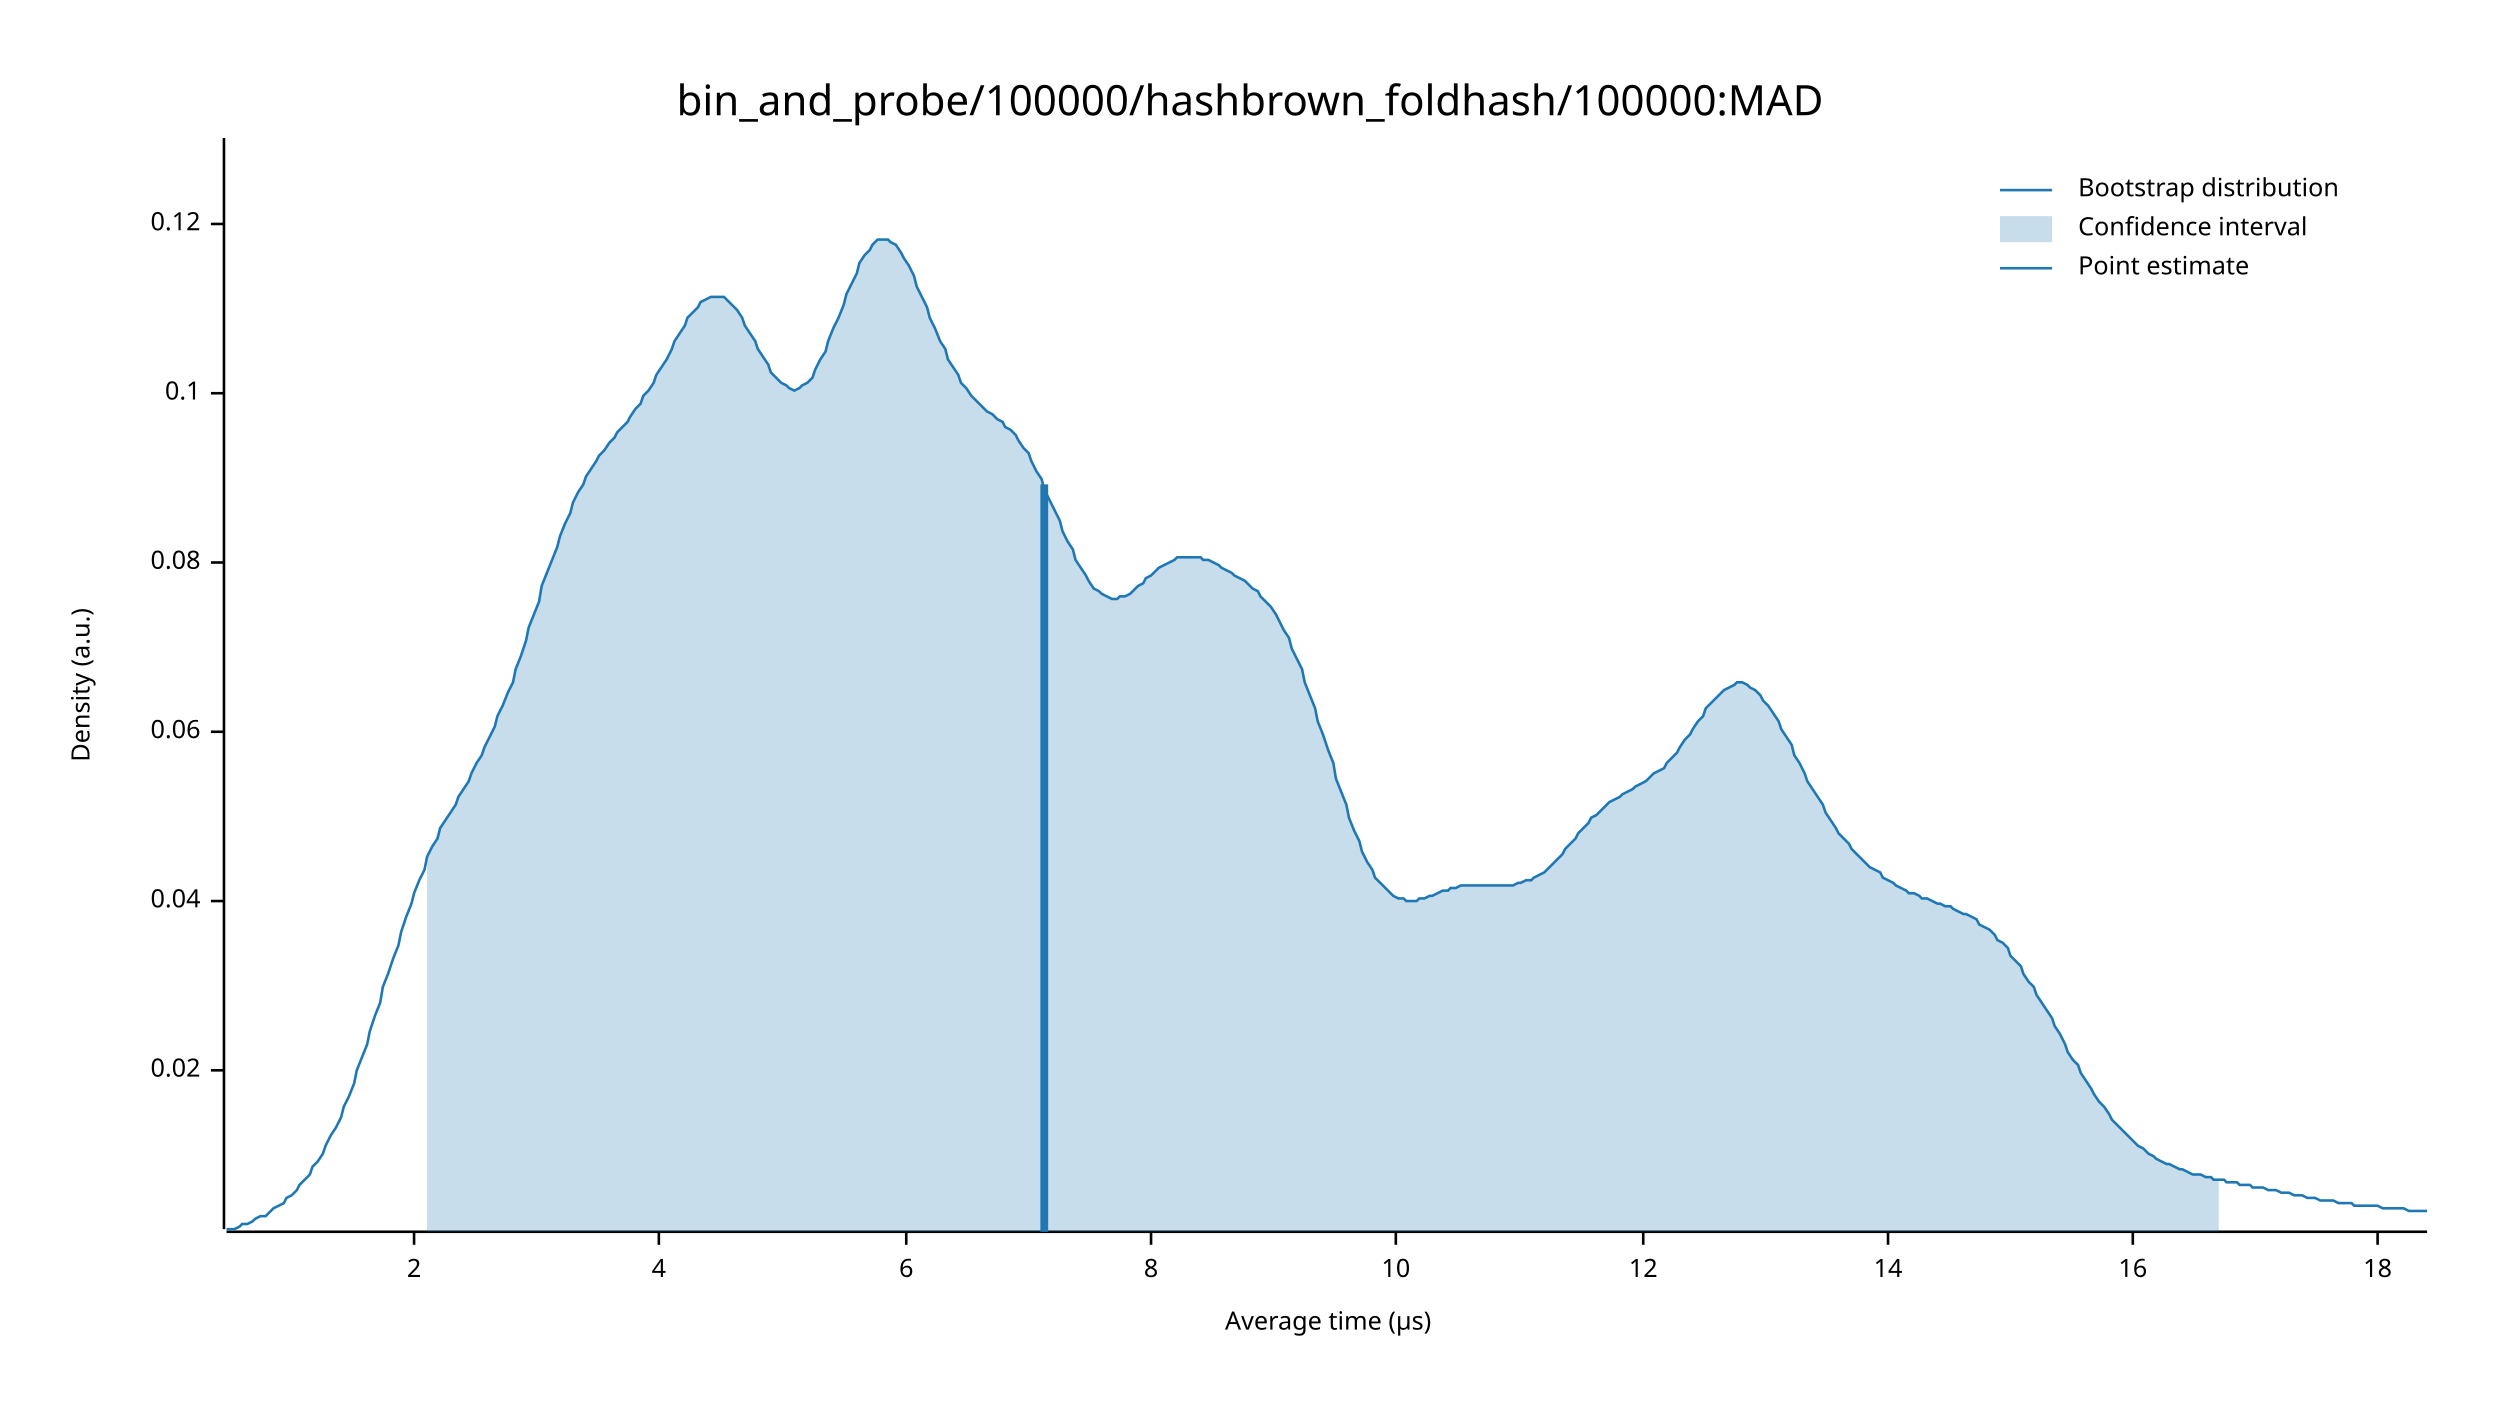
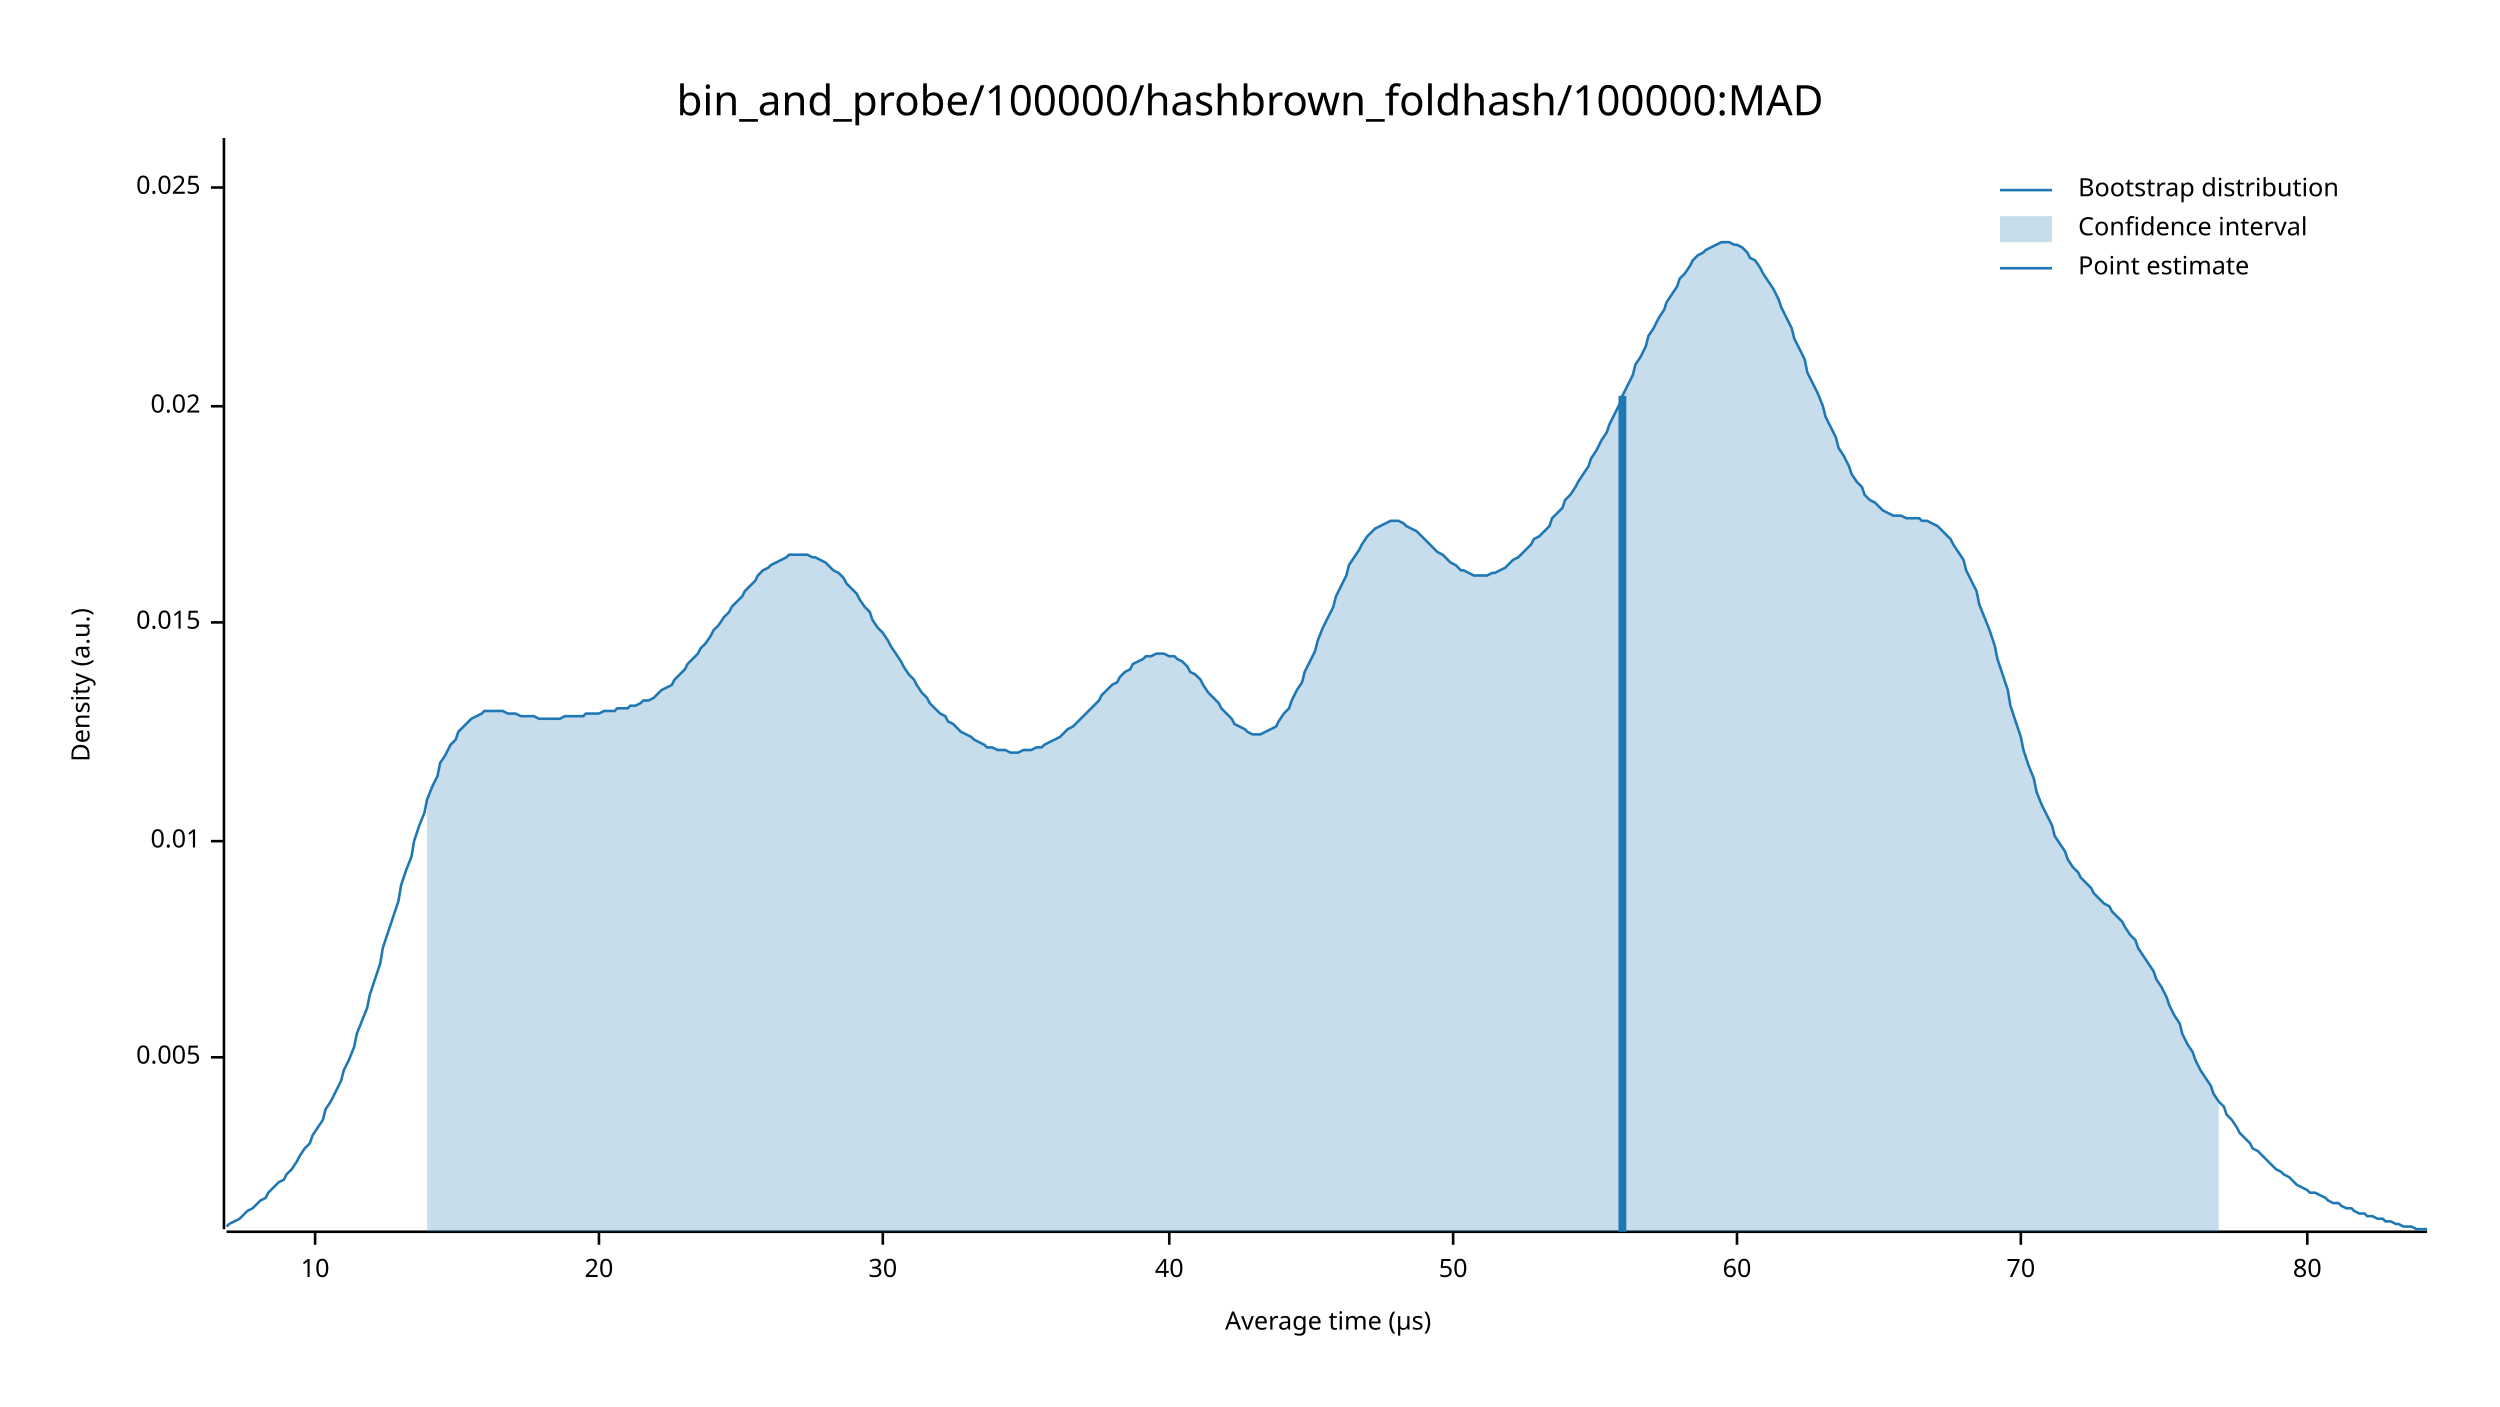
<svg xmlns="http://www.w3.org/2000/svg" width="960" height="540" viewBox="0 0 960 540">
  <text x="480" y="32" dy="0.76em" text-anchor="middle" font-family="sans-serif" font-size="16.129" opacity="1" fill="#000000">
bin_and_probe/100000/hashbrown_foldhash/100000:MAD
</text>
  <text x="27" y="263" dy="0.76em" text-anchor="middle" font-family="sans-serif" font-size="9.677" opacity="1" fill="#000000" transform="rotate(270, 27, 263)">
Density (a.u.)
</text>
  <text x="510" y="513" dy="-0.5ex" text-anchor="middle" font-family="sans-serif" font-size="9.677" opacity="1" fill="#000000">
Average time (µs)
</text>
  <polyline fill="none" opacity="1" stroke="#000000" stroke-width="1" points="86,53 86,472 " />
-   <text x="77" y="411" dy="0.5ex" text-anchor="end" font-family="sans-serif" font-size="9.677" opacity="1" fill="#000000">
+   <text x="77" y="406" dy="0.5ex" text-anchor="end" font-family="sans-serif" font-size="9.677" opacity="1" fill="#000000">
+ 0.005
+ </text>
+   <polyline fill="none" opacity="1" stroke="#000000" stroke-width="1" points="81,406 86,406 " />
+   <text x="77" y="323" dy="0.5ex" text-anchor="end" font-family="sans-serif" font-size="9.677" opacity="1" fill="#000000">
+ 0.01
+ </text>
+   <polyline fill="none" opacity="1" stroke="#000000" stroke-width="1" points="81,323 86,323 " />
+   <text x="77" y="239" dy="0.5ex" text-anchor="end" font-family="sans-serif" font-size="9.677" opacity="1" fill="#000000">
+ 0.015
+ </text>
+   <polyline fill="none" opacity="1" stroke="#000000" stroke-width="1" points="81,239 86,239 " />
+   <text x="77" y="156" dy="0.5ex" text-anchor="end" font-family="sans-serif" font-size="9.677" opacity="1" fill="#000000">
0.02
</text>
-   <polyline fill="none" opacity="1" stroke="#000000" stroke-width="1" points="81,411 86,411 " />
-   <text x="77" y="346" dy="0.5ex" text-anchor="end" font-family="sans-serif" font-size="9.677" opacity="1" fill="#000000">
- 0.04
+   <polyline fill="none" opacity="1" stroke="#000000" stroke-width="1" points="81,156 86,156 " />
+   <text x="77" y="72" dy="0.5ex" text-anchor="end" font-family="sans-serif" font-size="9.677" opacity="1" fill="#000000">
+ 0.025
</text>
-   <polyline fill="none" opacity="1" stroke="#000000" stroke-width="1" points="81,346 86,346 " />
-   <text x="77" y="281" dy="0.5ex" text-anchor="end" font-family="sans-serif" font-size="9.677" opacity="1" fill="#000000">
- 0.06
- </text>
-   <polyline fill="none" opacity="1" stroke="#000000" stroke-width="1" points="81,281 86,281 " />
-   <text x="77" y="216" dy="0.5ex" text-anchor="end" font-family="sans-serif" font-size="9.677" opacity="1" fill="#000000">
- 0.08
- </text>
-   <polyline fill="none" opacity="1" stroke="#000000" stroke-width="1" points="81,216 86,216 " />
-   <text x="77" y="151" dy="0.5ex" text-anchor="end" font-family="sans-serif" font-size="9.677" opacity="1" fill="#000000">
- 0.1
- </text>
-   <polyline fill="none" opacity="1" stroke="#000000" stroke-width="1" points="81,151 86,151 " />
-   <text x="77" y="86" dy="0.5ex" text-anchor="end" font-family="sans-serif" font-size="9.677" opacity="1" fill="#000000">
- 0.12
- </text>
-   <polyline fill="none" opacity="1" stroke="#000000" stroke-width="1" points="81,86 86,86 " />
+   <polyline fill="none" opacity="1" stroke="#000000" stroke-width="1" points="81,72 86,72 " />
  <polyline fill="none" opacity="1" stroke="#000000" stroke-width="1" points="87,473 932,473 " />
-   <text x="159" y="483" dy="0.76em" text-anchor="middle" font-family="sans-serif" font-size="9.677" opacity="1" fill="#000000">
- 2
- </text>
-   <polyline fill="none" opacity="1" stroke="#000000" stroke-width="1" points="159,473 159,478 " />
-   <text x="253" y="483" dy="0.76em" text-anchor="middle" font-family="sans-serif" font-size="9.677" opacity="1" fill="#000000">
- 4
- </text>
-   <polyline fill="none" opacity="1" stroke="#000000" stroke-width="1" points="253,473 253,478 " />
-   <text x="348" y="483" dy="0.76em" text-anchor="middle" font-family="sans-serif" font-size="9.677" opacity="1" fill="#000000">
- 6
- </text>
-   <polyline fill="none" opacity="1" stroke="#000000" stroke-width="1" points="348,473 348,478 " />
-   <text x="442" y="483" dy="0.76em" text-anchor="middle" font-family="sans-serif" font-size="9.677" opacity="1" fill="#000000">
- 8
- </text>
-   <polyline fill="none" opacity="1" stroke="#000000" stroke-width="1" points="442,473 442,478 " />
-   <text x="536" y="483" dy="0.76em" text-anchor="middle" font-family="sans-serif" font-size="9.677" opacity="1" fill="#000000">
+   <text x="121" y="483" dy="0.76em" text-anchor="middle" font-family="sans-serif" font-size="9.677" opacity="1" fill="#000000">
10
</text>
-   <polyline fill="none" opacity="1" stroke="#000000" stroke-width="1" points="536,473 536,478 " />
-   <text x="631" y="483" dy="0.76em" text-anchor="middle" font-family="sans-serif" font-size="9.677" opacity="1" fill="#000000">
- 12
+   <polyline fill="none" opacity="1" stroke="#000000" stroke-width="1" points="121,473 121,478 " />
+   <text x="230" y="483" dy="0.76em" text-anchor="middle" font-family="sans-serif" font-size="9.677" opacity="1" fill="#000000">
+ 20
</text>
-   <polyline fill="none" opacity="1" stroke="#000000" stroke-width="1" points="631,473 631,478 " />
-   <text x="725" y="483" dy="0.76em" text-anchor="middle" font-family="sans-serif" font-size="9.677" opacity="1" fill="#000000">
- 14
+   <polyline fill="none" opacity="1" stroke="#000000" stroke-width="1" points="230,473 230,478 " />
+   <text x="339" y="483" dy="0.76em" text-anchor="middle" font-family="sans-serif" font-size="9.677" opacity="1" fill="#000000">
+ 30
</text>
-   <polyline fill="none" opacity="1" stroke="#000000" stroke-width="1" points="725,473 725,478 " />
-   <text x="819" y="483" dy="0.76em" text-anchor="middle" font-family="sans-serif" font-size="9.677" opacity="1" fill="#000000">
- 16
+   <polyline fill="none" opacity="1" stroke="#000000" stroke-width="1" points="339,473 339,478 " />
+   <text x="449" y="483" dy="0.76em" text-anchor="middle" font-family="sans-serif" font-size="9.677" opacity="1" fill="#000000">
+ 40
</text>
-   <polyline fill="none" opacity="1" stroke="#000000" stroke-width="1" points="819,473 819,478 " />
-   <text x="913" y="483" dy="0.76em" text-anchor="middle" font-family="sans-serif" font-size="9.677" opacity="1" fill="#000000">
- 18
+   <polyline fill="none" opacity="1" stroke="#000000" stroke-width="1" points="449,473 449,478 " />
+   <text x="558" y="483" dy="0.76em" text-anchor="middle" font-family="sans-serif" font-size="9.677" opacity="1" fill="#000000">
+ 50
</text>
-   <polyline fill="none" opacity="1" stroke="#000000" stroke-width="1" points="913,473 913,478 " />
-   <polyline fill="none" opacity="1" stroke="#1F78B4" stroke-width="1" points="87,472 88,472 90,472 92,471 93,470 95,470 97,469 98,468 100,467 102,467 103,466 105,464 107,463 109,462 110,460 112,459 114,457 115,455 117,453 119,451 120,448 122,446 124,443 125,440 127,436 129,433 131,429 132,425 134,421 136,416 137,411 139,406 141,401 142,396 144,390 146,385 147,379 149,374 151,368 153,363 154,358 156,352 158,347 159,343 161,338 163,334 164,329 166,325 168,322 169,318 171,315 173,312 175,309 176,306 178,303 180,300 181,297 183,293 185,290 186,287 188,283 190,279 191,275 193,271 195,266 197,262 198,257 200,252 202,246 203,241 205,236 207,231 208,225 210,220 212,215 214,210 215,206 217,201 219,197 220,193 222,189 224,186 225,183 227,180 229,177 230,175 232,173 234,170 236,168 237,166 239,164 241,162 242,160 244,157 246,155 247,152 249,150 251,147 252,144 254,141 256,138 258,134 259,131 261,128 263,125 264,122 266,120 268,118 269,116 271,115 273,114 274,114 276,114 278,114 280,116 281,117 283,119 285,122 286,125 288,128 290,131 291,134 293,137 295,140 296,143 298,145 300,147 302,148 303,149 305,150 307,149 308,148 310,147 312,145 313,142 315,138 317,135 318,131 320,126 322,122 324,117 325,113 327,109 329,105 330,101 332,98 334,96 335,94 337,92 339,92 341,92 342,93 344,94 346,97 347,99 349,102 351,106 352,110 354,114 356,118 357,122 359,126 361,131 363,134 364,138 366,141 368,144 369,147 371,149 373,152 374,153 376,155 378,157 379,158 381,159 383,161 385,162 386,164 388,165 390,167 391,169 393,172 395,174 396,177 398,181 400,184 401,188 403,192 405,196 407,200 408,204 410,208 412,211 413,215 415,218 417,221 418,223 420,226 422,227 423,228 425,229 427,230 429,230 430,229 432,229 434,228 435,227 437,225 439,224 440,222 442,221 444,219 445,218 447,217 449,216 451,215 452,214 454,214 456,214 457,214 459,214 461,214 462,215 464,215 466,216 468,217 469,218 471,219 473,220 474,221 476,222 478,223 479,224 481,226 483,227 484,229 486,231 488,233 490,236 491,238 493,242 495,245 496,249 498,253 500,257 501,262 503,267 505,272 506,277 508,282 510,288 512,293 513,299 515,304 517,309 518,314 520,319 522,323 523,327 525,331 527,334 528,337 530,339 532,341 534,343 535,344 537,345 539,345 540,346 542,346 544,346 545,345 547,345 549,344 550,344 552,343 554,342 556,342 557,341 559,341 561,340 562,340 564,340 566,340 567,340 569,340 571,340 573,340 574,340 576,340 578,340 579,340 581,340 583,339 584,339 586,338 588,338 589,337 591,336 593,335 595,333 596,332 598,330 600,328 601,326 603,324 605,322 606,320 608,318 610,316 611,314 613,313 615,311 617,309 618,308 620,307 622,306 623,305 625,304 627,303 628,302 630,301 632,300 633,299 635,297 637,296 639,295 640,293 642,291 644,289 645,287 647,284 649,282 650,280 652,277 654,275 655,272 657,270 659,268 661,266 662,265 664,264 666,263 667,262 669,262 671,263 672,264 674,265 676,267 677,269 679,271 681,274 683,277 684,280 686,283 688,286 689,290 691,293 693,297 694,300 696,303 698,306 700,309 701,312 703,315 705,318 706,320 708,322 710,324 711,326 713,328 715,330 716,331 718,333 720,334 722,335 723,337 725,338 727,339 728,340 730,341 732,342 733,343 735,343 737,344 738,345 740,345 742,346 744,347 745,347 747,348 749,348 750,349 752,350 754,351 755,351 757,352 759,353 760,355 762,356 764,357 766,359 767,361 769,362 771,364 772,367 774,369 776,371 777,374 779,377 781,379 782,382 784,385 786,388 788,391 789,394 791,397 793,401 794,404 796,407 798,409 799,412 801,415 803,418 804,420 806,423 808,425 810,428 811,430 813,432 815,434 816,435 818,437 820,439 821,440 823,441 825,443 827,444 828,445 830,446 832,447 833,447 835,448 837,449 838,449 840,450 842,451 843,451 845,451 847,452 849,452 850,453 852,453 854,453 855,454 857,454 859,454 860,455 862,455 864,455 865,456 867,456 869,456 871,457 872,457 874,457 876,458 877,458 879,458 881,459 882,459 884,459 886,460 887,460 889,460 891,461 893,461 894,461 896,461 898,462 899,462 901,462 903,462 904,463 906,463 908,463 909,463 911,463 913,463 915,464 916,464 918,464 920,464 921,464 923,464 925,465 926,465 928,465 930,465 932,465 " />
-   <polygon opacity="0.25" fill="#1F78B4" points="164,329 166,325 168,322 169,318 171,315 173,312 175,309 176,306 178,303 180,300 181,297 183,293 185,290 186,287 188,283 190,279 191,275 193,271 195,266 197,262 198,257 200,252 202,246 203,241 205,236 207,231 208,225 210,220 212,215 214,210 215,206 217,201 219,197 220,193 222,189 224,186 225,183 227,180 229,177 230,175 232,173 234,170 236,168 237,166 239,164 241,162 242,160 244,157 246,155 247,152 249,150 251,147 252,144 254,141 256,138 258,134 259,131 261,128 263,125 264,122 266,120 268,118 269,116 271,115 273,114 274,114 276,114 278,114 280,116 281,117 283,119 285,122 286,125 288,128 290,131 291,134 293,137 295,140 296,143 298,145 300,147 302,148 303,149 305,150 307,149 308,148 310,147 312,145 313,142 315,138 317,135 318,131 320,126 322,122 324,117 325,113 327,109 329,105 330,101 332,98 334,96 335,94 337,92 339,92 341,92 342,93 344,94 346,97 347,99 349,102 351,106 352,110 354,114 356,118 357,122 359,126 361,131 363,134 364,138 366,141 368,144 369,147 371,149 373,152 374,153 376,155 378,157 379,158 381,159 383,161 385,162 386,164 388,165 390,167 391,169 393,172 395,174 396,177 398,181 400,184 401,188 403,192 405,196 407,200 408,204 410,208 412,211 413,215 415,218 417,221 418,223 420,226 422,227 423,228 425,229 427,230 429,230 430,229 432,229 434,228 435,227 437,225 439,224 440,222 442,221 444,219 445,218 447,217 449,216 451,215 452,214 454,214 456,214 457,214 459,214 461,214 462,215 464,215 466,216 468,217 469,218 471,219 473,220 474,221 476,222 478,223 479,224 481,226 483,227 484,229 486,231 488,233 490,236 491,238 493,242 495,245 496,249 498,253 500,257 501,262 503,267 505,272 506,277 508,282 510,288 512,293 513,299 515,304 517,309 518,314 520,319 522,323 523,327 525,331 527,334 528,337 530,339 532,341 534,343 535,344 537,345 539,345 540,346 542,346 544,346 545,345 547,345 549,344 550,344 552,343 554,342 556,342 557,341 559,341 561,340 562,340 564,340 566,340 567,340 569,340 571,340 573,340 574,340 576,340 578,340 579,340 581,340 583,339 584,339 586,338 588,338 589,337 591,336 593,335 595,333 596,332 598,330 600,328 601,326 603,324 605,322 606,320 608,318 610,316 611,314 613,313 615,311 617,309 618,308 620,307 622,306 623,305 625,304 627,303 628,302 630,301 632,300 633,299 635,297 637,296 639,295 640,293 642,291 644,289 645,287 647,284 649,282 650,280 652,277 654,275 655,272 657,270 659,268 661,266 662,265 664,264 666,263 667,262 669,262 671,263 672,264 674,265 676,267 677,269 679,271 681,274 683,277 684,280 686,283 688,286 689,290 691,293 693,297 694,300 696,303 698,306 700,309 701,312 703,315 705,318 706,320 708,322 710,324 711,326 713,328 715,330 716,331 718,333 720,334 722,335 723,337 725,338 727,339 728,340 730,341 732,342 733,343 735,343 737,344 738,345 740,345 742,346 744,347 745,347 747,348 749,348 750,349 752,350 754,351 755,351 757,352 759,353 760,355 762,356 764,357 766,359 767,361 769,362 771,364 772,367 774,369 776,371 777,374 779,377 781,379 782,382 784,385 786,388 788,391 789,394 791,397 793,401 794,404 796,407 798,409 799,412 801,415 803,418 804,420 806,423 808,425 810,428 811,430 813,432 815,434 816,435 818,437 820,439 821,440 823,441 825,443 827,444 828,445 830,446 832,447 833,447 835,448 837,449 838,449 840,450 842,451 843,451 845,451 847,452 849,452 850,453 852,453 852,473 164,473 " />
-   <polyline fill="none" opacity="1" stroke="#1F78B4" stroke-width="3" points="401,473 401,186 " />
+   <polyline fill="none" opacity="1" stroke="#000000" stroke-width="1" points="558,473 558,478 " />
+   <text x="667" y="483" dy="0.76em" text-anchor="middle" font-family="sans-serif" font-size="9.677" opacity="1" fill="#000000">
+ 60
+ </text>
+   <polyline fill="none" opacity="1" stroke="#000000" stroke-width="1" points="667,473 667,478 " />
+   <text x="776" y="483" dy="0.76em" text-anchor="middle" font-family="sans-serif" font-size="9.677" opacity="1" fill="#000000">
+ 70
+ </text>
+   <polyline fill="none" opacity="1" stroke="#000000" stroke-width="1" points="776,473 776,478 " />
+   <text x="886" y="483" dy="0.76em" text-anchor="middle" font-family="sans-serif" font-size="9.677" opacity="1" fill="#000000">
+ 80
+ </text>
+   <polyline fill="none" opacity="1" stroke="#000000" stroke-width="1" points="886,473 886,478 " />
+   <polyline fill="none" opacity="1" stroke="#1F78B4" stroke-width="1" points="87,471 88,470 90,469 92,468 93,467 95,465 97,464 98,463 100,461 102,460 103,458 105,456 107,454 109,453 110,451 112,449 114,446 115,444 117,441 119,439 120,436 122,433 124,430 125,426 127,423 129,419 131,415 132,411 134,407 136,402 137,397 139,392 141,387 142,382 144,376 146,370 147,364 149,358 151,352 153,346 154,340 156,334 158,329 159,323 161,317 163,312 164,307 166,302 168,298 169,293 171,290 173,286 175,284 176,281 178,279 180,277 181,276 183,275 185,274 186,273 188,273 190,273 191,273 193,273 195,274 197,274 198,274 200,275 202,275 203,275 205,275 207,276 208,276 210,276 212,276 214,276 215,276 217,275 219,275 220,275 222,275 224,275 225,274 227,274 229,274 230,274 232,273 234,273 236,273 237,272 239,272 241,272 242,271 244,271 246,270 247,269 249,269 251,268 252,267 254,265 256,264 258,263 259,261 261,259 263,257 264,255 266,253 268,251 269,249 271,247 273,244 274,242 276,240 278,237 280,235 281,233 283,231 285,229 286,227 288,225 290,223 291,221 293,219 295,218 296,217 298,216 300,215 302,214 303,213 305,213 307,213 308,213 310,213 312,214 313,214 315,215 317,216 318,217 320,219 322,220 324,222 325,224 327,226 329,228 330,230 332,233 334,235 335,238 337,241 339,243 341,246 342,248 344,251 346,254 347,256 349,259 351,261 352,263 354,266 356,268 357,270 359,272 361,274 363,275 364,277 366,278 368,280 369,281 371,282 373,283 374,284 376,285 378,286 379,287 381,287 383,288 385,288 386,288 388,289 390,289 391,289 393,288 395,288 396,288 398,287 400,287 401,286 403,285 405,284 407,283 408,282 410,280 412,279 413,278 415,276 417,274 418,273 420,271 422,269 423,267 425,265 427,263 429,262 430,260 432,258 434,257 435,255 437,254 439,253 440,252 442,252 444,251 445,251 447,251 449,252 451,252 452,253 454,254 456,256 457,258 459,259 461,261 462,263 464,266 466,268 468,270 469,272 471,274 473,276 474,278 476,279 478,280 479,281 481,282 483,282 484,282 486,281 488,280 490,279 491,277 493,274 495,272 496,269 498,265 500,262 501,258 503,254 505,250 506,246 508,241 510,237 512,233 513,229 515,225 517,221 518,217 520,214 522,211 523,209 525,206 527,204 528,203 530,202 532,201 534,200 535,200 537,200 539,201 540,202 542,203 544,204 545,205 547,207 549,209 550,210 552,212 554,213 556,215 557,216 559,217 561,219 562,219 564,220 566,221 567,221 569,221 571,221 573,220 574,220 576,219 578,218 579,217 581,215 583,214 584,213 586,211 588,209 589,207 591,206 593,204 595,202 596,199 598,197 600,195 601,192 603,190 605,187 606,185 608,182 610,179 611,176 613,173 615,169 617,166 618,163 620,159 622,155 623,152 625,148 627,144 628,140 630,137 632,133 633,129 635,126 637,122 639,119 640,116 642,113 644,110 645,107 647,105 649,102 650,100 652,98 654,97 655,96 657,95 659,94 661,93 662,93 664,93 666,94 667,94 669,95 671,97 672,99 674,100 676,103 677,105 679,108 681,111 683,115 684,118 686,122 688,126 689,130 691,134 693,138 694,143 696,147 698,151 700,156 701,160 703,164 705,168 706,172 708,175 710,179 711,182 713,185 715,187 716,190 718,192 720,193 722,195 723,196 725,197 727,198 728,198 730,198 732,199 733,199 735,199 737,199 738,200 740,200 742,201 744,202 745,203 747,205 749,207 750,209 752,212 754,215 755,219 757,223 759,227 760,232 762,237 764,242 766,248 767,253 769,259 771,265 772,271 774,277 776,283 777,288 779,294 781,299 782,304 784,309 786,313 788,317 789,321 791,324 793,327 794,330 796,333 798,335 799,337 801,339 803,341 804,343 806,345 808,347 810,348 811,350 813,352 815,354 816,356 818,359 820,361 821,364 823,367 825,370 827,373 828,376 830,379 832,383 833,386 835,390 837,393 838,397 840,401 842,404 843,407 845,411 847,414 849,417 850,420 852,423 854,425 855,428 857,430 859,433 860,435 862,437 864,439 865,441 867,442 869,444 871,446 872,447 874,449 876,450 877,451 879,452 881,454 882,455 884,456 886,457 887,458 889,458 891,459 893,460 894,461 896,462 898,462 899,463 901,464 903,464 904,465 906,466 908,466 909,467 911,467 913,468 915,468 916,469 918,469 920,470 921,470 923,471 925,471 926,471 928,472 930,472 932,472 " />
+   <polygon opacity="0.25" fill="#1F78B4" points="164,307 166,302 168,298 169,293 171,290 173,286 175,284 176,281 178,279 180,277 181,276 183,275 185,274 186,273 188,273 190,273 191,273 193,273 195,274 197,274 198,274 200,275 202,275 203,275 205,275 207,276 208,276 210,276 212,276 214,276 215,276 217,275 219,275 220,275 222,275 224,275 225,274 227,274 229,274 230,274 232,273 234,273 236,273 237,272 239,272 241,272 242,271 244,271 246,270 247,269 249,269 251,268 252,267 254,265 256,264 258,263 259,261 261,259 263,257 264,255 266,253 268,251 269,249 271,247 273,244 274,242 276,240 278,237 280,235 281,233 283,231 285,229 286,227 288,225 290,223 291,221 293,219 295,218 296,217 298,216 300,215 302,214 303,213 305,213 307,213 308,213 310,213 312,214 313,214 315,215 317,216 318,217 320,219 322,220 324,222 325,224 327,226 329,228 330,230 332,233 334,235 335,238 337,241 339,243 341,246 342,248 344,251 346,254 347,256 349,259 351,261 352,263 354,266 356,268 357,270 359,272 361,274 363,275 364,277 366,278 368,280 369,281 371,282 373,283 374,284 376,285 378,286 379,287 381,287 383,288 385,288 386,288 388,289 390,289 391,289 393,288 395,288 396,288 398,287 400,287 401,286 403,285 405,284 407,283 408,282 410,280 412,279 413,278 415,276 417,274 418,273 420,271 422,269 423,267 425,265 427,263 429,262 430,260 432,258 434,257 435,255 437,254 439,253 440,252 442,252 444,251 445,251 447,251 449,252 451,252 452,253 454,254 456,256 457,258 459,259 461,261 462,263 464,266 466,268 468,270 469,272 471,274 473,276 474,278 476,279 478,280 479,281 481,282 483,282 484,282 486,281 488,280 490,279 491,277 493,274 495,272 496,269 498,265 500,262 501,258 503,254 505,250 506,246 508,241 510,237 512,233 513,229 515,225 517,221 518,217 520,214 522,211 523,209 525,206 527,204 528,203 530,202 532,201 534,200 535,200 537,200 539,201 540,202 542,203 544,204 545,205 547,207 549,209 550,210 552,212 554,213 556,215 557,216 559,217 561,219 562,219 564,220 566,221 567,221 569,221 571,221 573,220 574,220 576,219 578,218 579,217 581,215 583,214 584,213 586,211 588,209 589,207 591,206 593,204 595,202 596,199 598,197 600,195 601,192 603,190 605,187 606,185 608,182 610,179 611,176 613,173 615,169 617,166 618,163 620,159 622,155 623,152 625,148 627,144 628,140 630,137 632,133 633,129 635,126 637,122 639,119 640,116 642,113 644,110 645,107 647,105 649,102 650,100 652,98 654,97 655,96 657,95 659,94 661,93 662,93 664,93 666,94 667,94 669,95 671,97 672,99 674,100 676,103 677,105 679,108 681,111 683,115 684,118 686,122 688,126 689,130 691,134 693,138 694,143 696,147 698,151 700,156 701,160 703,164 705,168 706,172 708,175 710,179 711,182 713,185 715,187 716,190 718,192 720,193 722,195 723,196 725,197 727,198 728,198 730,198 732,199 733,199 735,199 737,199 738,200 740,200 742,201 744,202 745,203 747,205 749,207 750,209 752,212 754,215 755,219 757,223 759,227 760,232 762,237 764,242 766,248 767,253 769,259 771,265 772,271 774,277 776,283 777,288 779,294 781,299 782,304 784,309 786,313 788,317 789,321 791,324 793,327 794,330 796,333 798,335 799,337 801,339 803,341 804,343 806,345 808,347 810,348 811,350 813,352 815,354 816,356 818,359 820,361 821,364 823,367 825,370 827,373 828,376 830,379 832,383 833,386 835,390 837,393 838,397 840,401 842,404 843,407 845,411 847,414 849,417 850,420 852,423 852,473 164,473 " />
+   <polyline fill="none" opacity="1" stroke="#1F78B4" stroke-width="3" points="623,473 623,152 " />
  <text x="798" y="68" dy="0.76em" text-anchor="start" font-family="sans-serif" font-size="9.677" opacity="1" fill="#000000">
Bootstrap distribution
</text>
  <text x="798" y="83" dy="0.76em" text-anchor="start" font-family="sans-serif" font-size="9.677" opacity="1" fill="#000000">
Confidence interval
</text>
  <text x="798" y="98" dy="0.76em" text-anchor="start" font-family="sans-serif" font-size="9.677" opacity="1" fill="#000000">
Point estimate
</text>
  <polyline fill="none" opacity="1" stroke="#1F78B4" stroke-width="1" points="768,73 788,73 " />
  <rect x="768" y="83" width="20" height="10" opacity="0.25" fill="#1F78B4" stroke="none" />
  <polyline fill="none" opacity="1" stroke="#1F78B4" stroke-width="1" points="768,103 788,103 " />
</svg>
